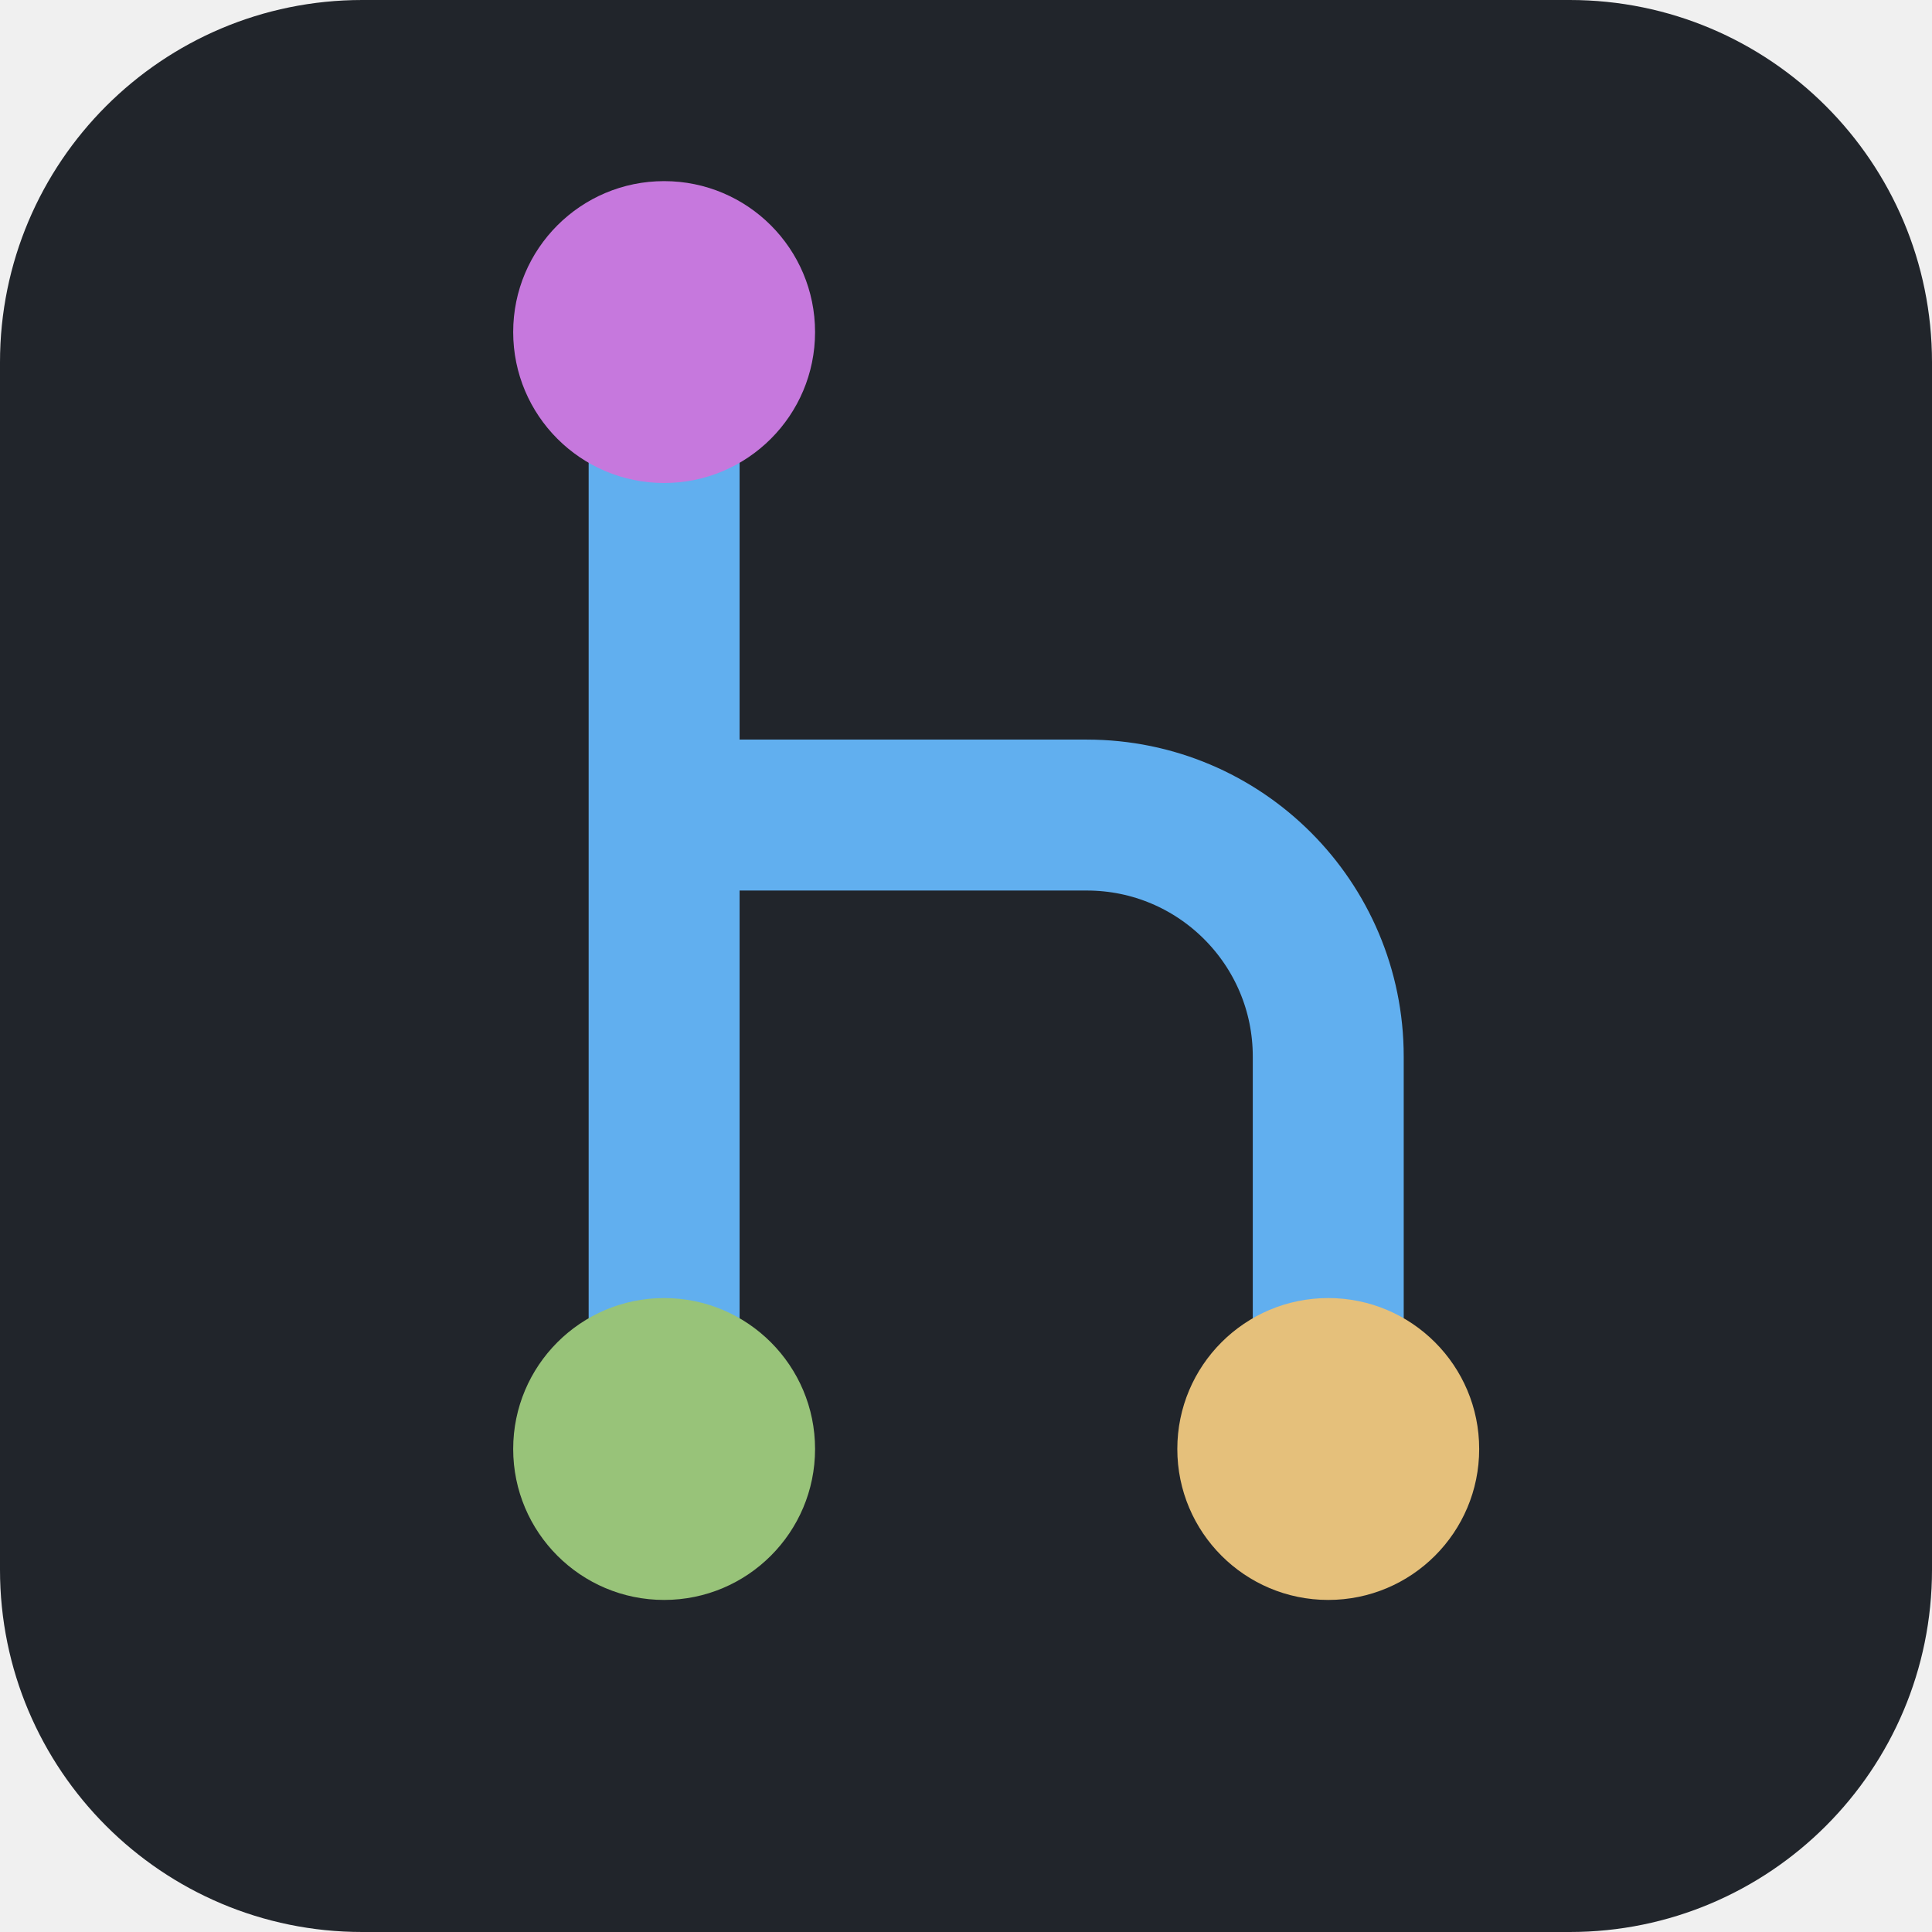
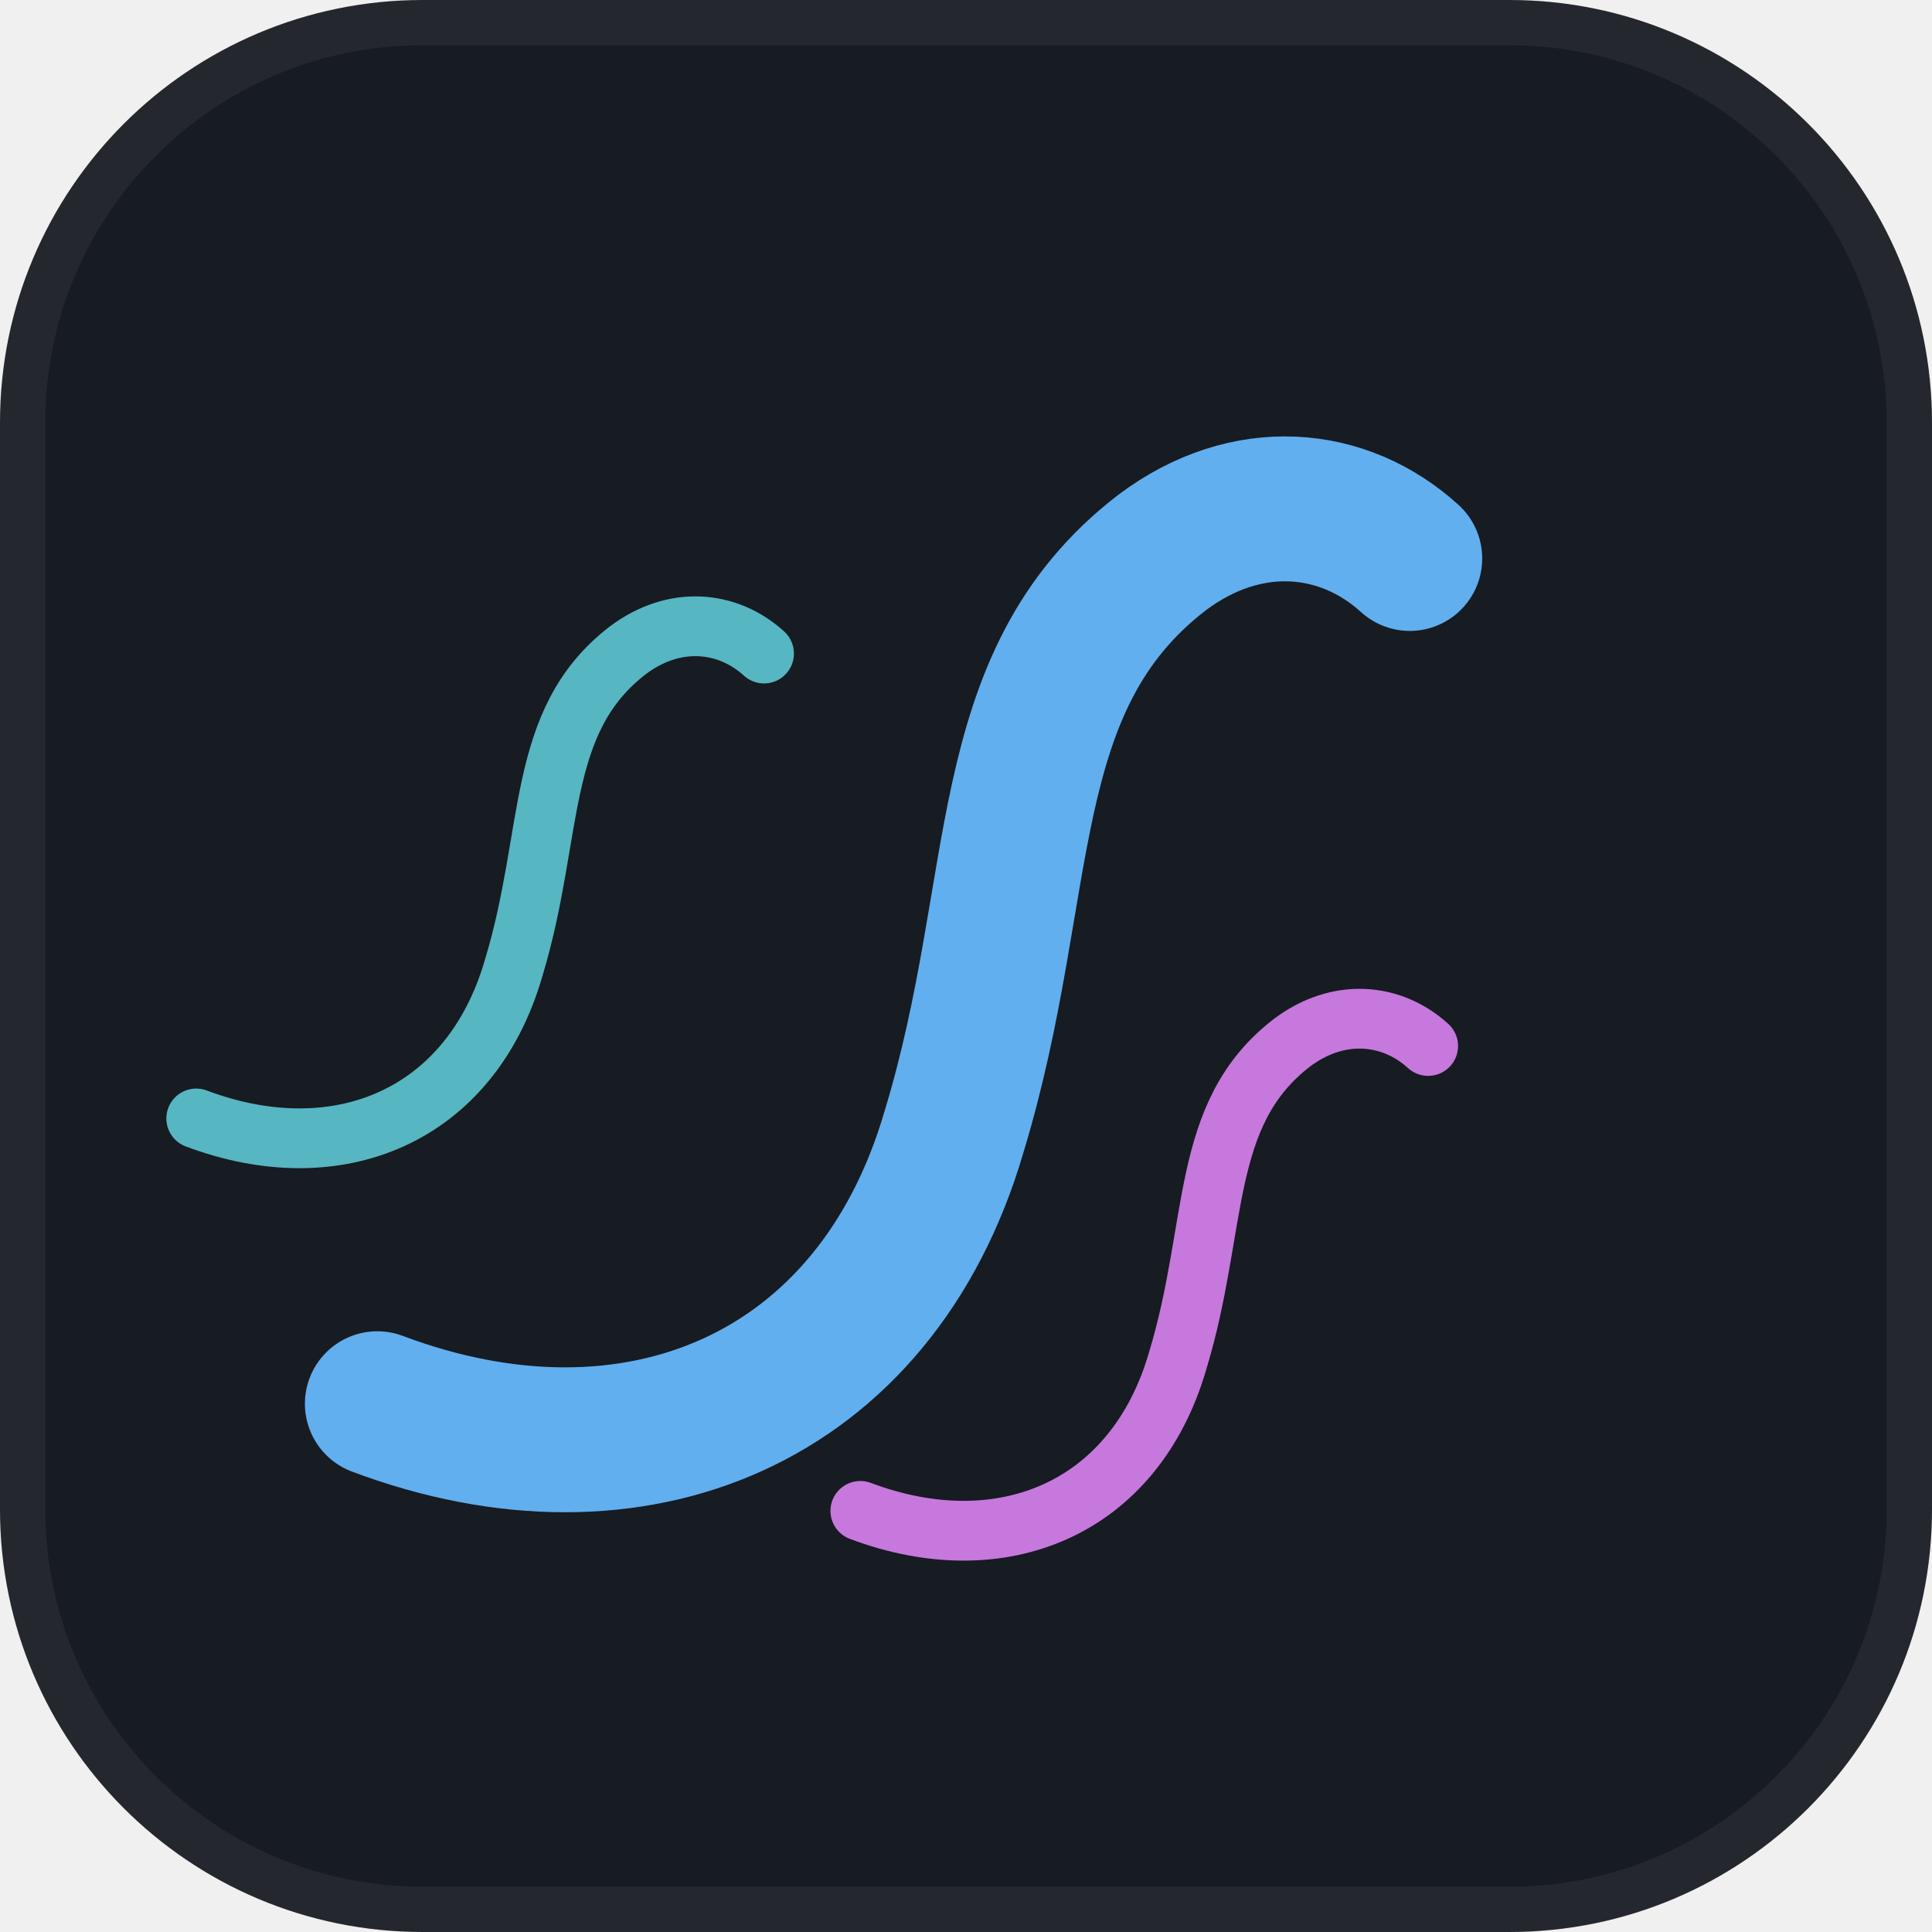
<svg xmlns="http://www.w3.org/2000/svg" viewBox="0 0 64 64">
-   <rect width="64" height="64" rx="12" fill="#21252b" />
-   <path d="M22 11v37M22 27h14a8 8 0 0 1 8 8v13" fill="none" stroke="#61afef" stroke-width="5" stroke-linecap="round" stroke-linejoin="round" />
-   <circle cx="22" cy="11" r="5" fill="#c678dd" />
-   <circle cx="22" cy="48" r="5" fill="#98c379" />
-   <circle cx="44" cy="48" r="5" fill="#e5c07b" />
+   <rect width="64" height="64" rx="14" fill="#171b22" />
+   <rect x="0.75" y="0.75" width="62.5" height="62.5" rx="13.25" fill="none" stroke="#ffffff" stroke-opacity="0.055" stroke-width="1.5" />
+   <defs>
+     <path id="fleet-route" d="M0 31 C8.5 34.2 16.5 30.9 19.1 22 C21.6 13.8 20.4 7.1 26 2.8 C28.8 0.7 32 1 34.2 3" fill="none" />
+   </defs>
+   <use href="#fleet-route" transform="translate(12.5 15.5)" fill="none" stroke="#61afef" stroke-width="4.8" stroke-linecap="round" stroke-linejoin="round" />
+   <use href="#fleet-route" transform="translate(6.5 20) scale(.55)" fill="none" stroke="#56b6c2" stroke-width="3.6" stroke-linecap="round" stroke-linejoin="round" vector-effect="non-scaling-stroke" />
+   <use href="#fleet-route" transform="translate(28.5 33) scale(.55)" fill="none" stroke="#c678dd" stroke-width="3.6" stroke-linecap="round" stroke-linejoin="round" vector-effect="non-scaling-stroke" />
</svg>
